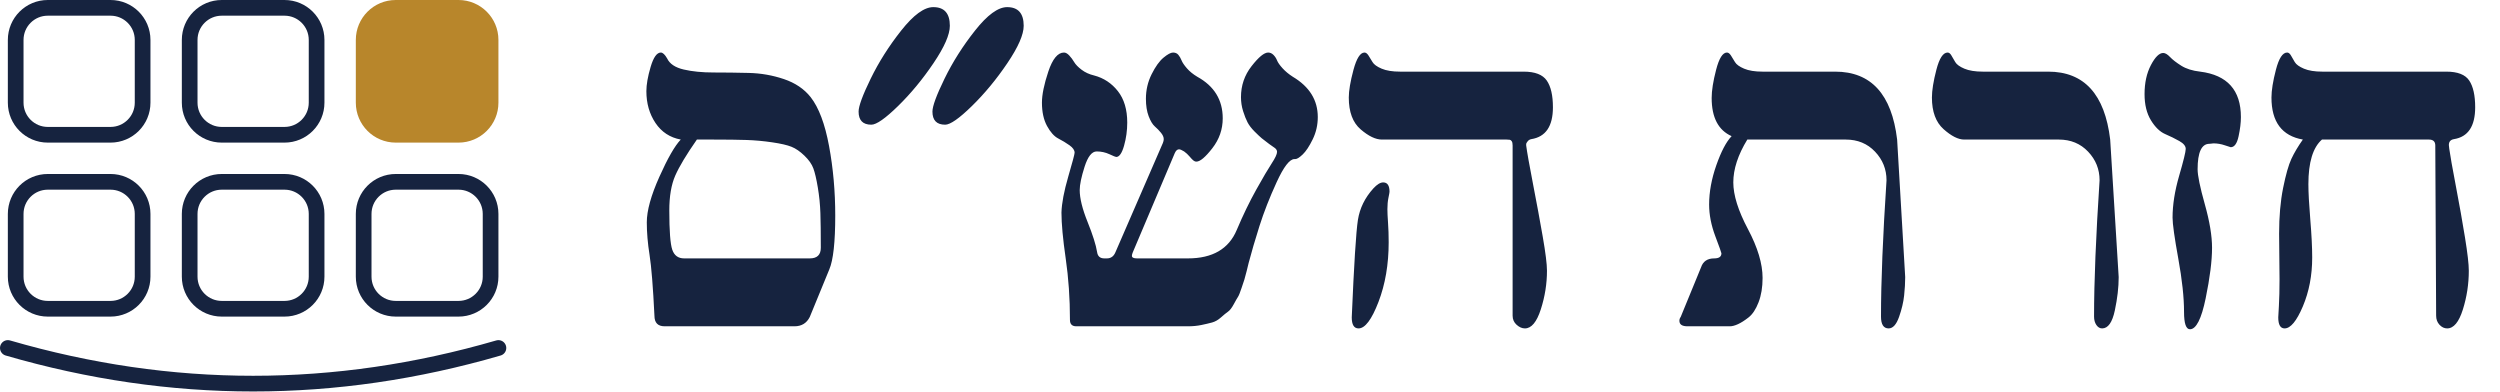
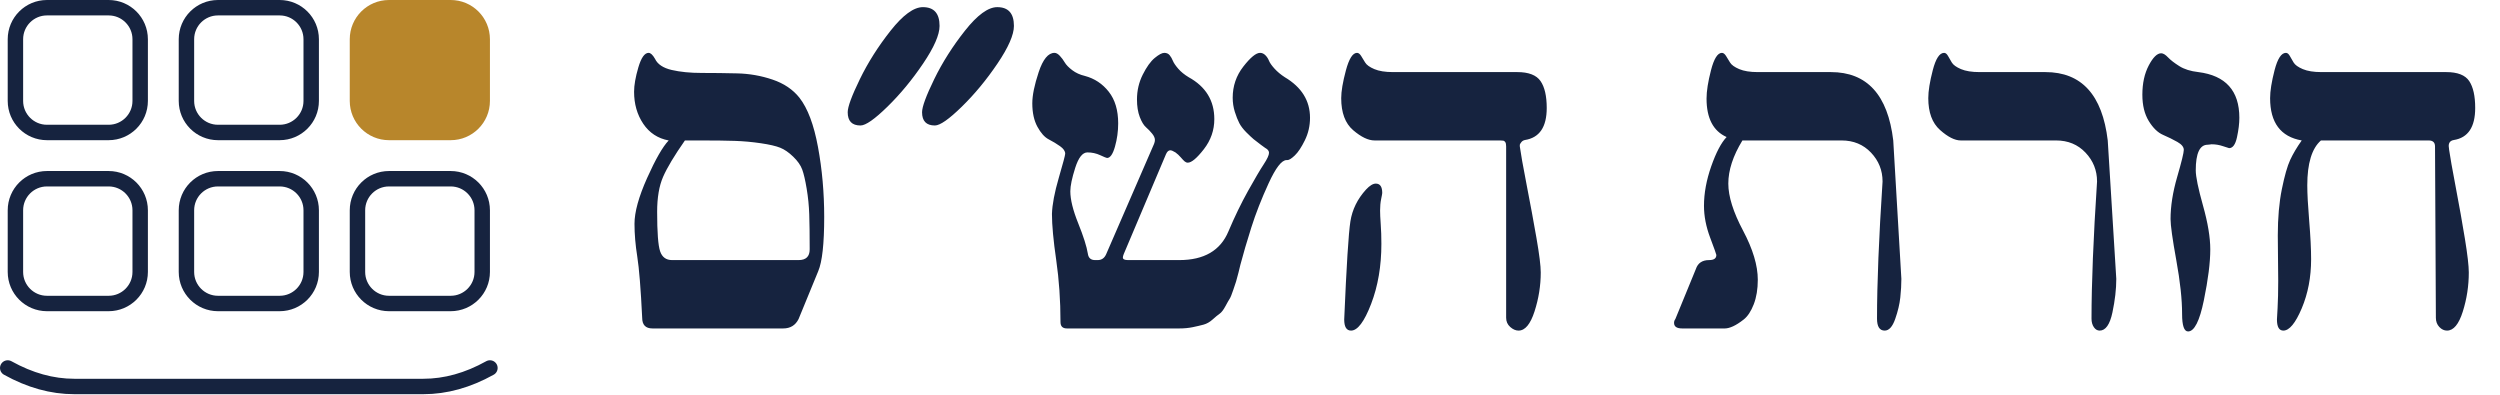
- <svg xmlns="http://www.w3.org/2000/svg" viewBox="-5.5 0 1753.0 274.5" role="img" aria-label="חזרת הש״ס, horizontal">
+ <svg xmlns="http://www.w3.org/2000/svg" viewBox="-5.5 0 1783.4 281.2" role="img" aria-label="חזרת הש״ס, horizontal">
  <defs />
  <rect x="244" y="0" width="100" height="100" rx="28" fill="#b8862b" />
  <rect x="127.5" y="5.5" width="89" height="89" rx="22.5" fill="none" stroke="#16233f" stroke-width="11" />
  <rect x="5.5" y="5.5" width="89" height="89" rx="22.5" fill="none" stroke="#16233f" stroke-width="11" />
  <rect x="249.5" y="127.5" width="89" height="89" rx="22.5" fill="none" stroke="#16233f" stroke-width="11" />
  <rect x="127.5" y="127.5" width="89" height="89" rx="22.5" fill="none" stroke="#16233f" stroke-width="11" />
  <rect x="5.5" y="127.5" width="89" height="89" rx="22.5" fill="none" stroke="#16233f" stroke-width="11" />
-   <path d="M0 244 Q172 294 344 244" fill="none" stroke="#16233f" stroke-width="11" stroke-linecap="round" />
-   <text x="1742.0" y="228.8" text-anchor="start" direction="rtl" font-family="Frank Ruhl Libre, serif" font-weight="700" font-size="297.6" fill="#16233f">חזרת הש״ס</text>
+   <path d="M0 262.5 Q23.7 275.7 47.5 275.7 H296.5 Q320.3 275.7 344 262.5" fill="none" stroke="#16233f" stroke-width="11" stroke-linecap="round" />
+   <text x="1772.4" y="234.3" text-anchor="start" direction="rtl" font-family="Frank Ruhl Libre, serif" font-weight="700" font-size="304.8" fill="#16233f">חזרת הש״ס</text>
</svg>
